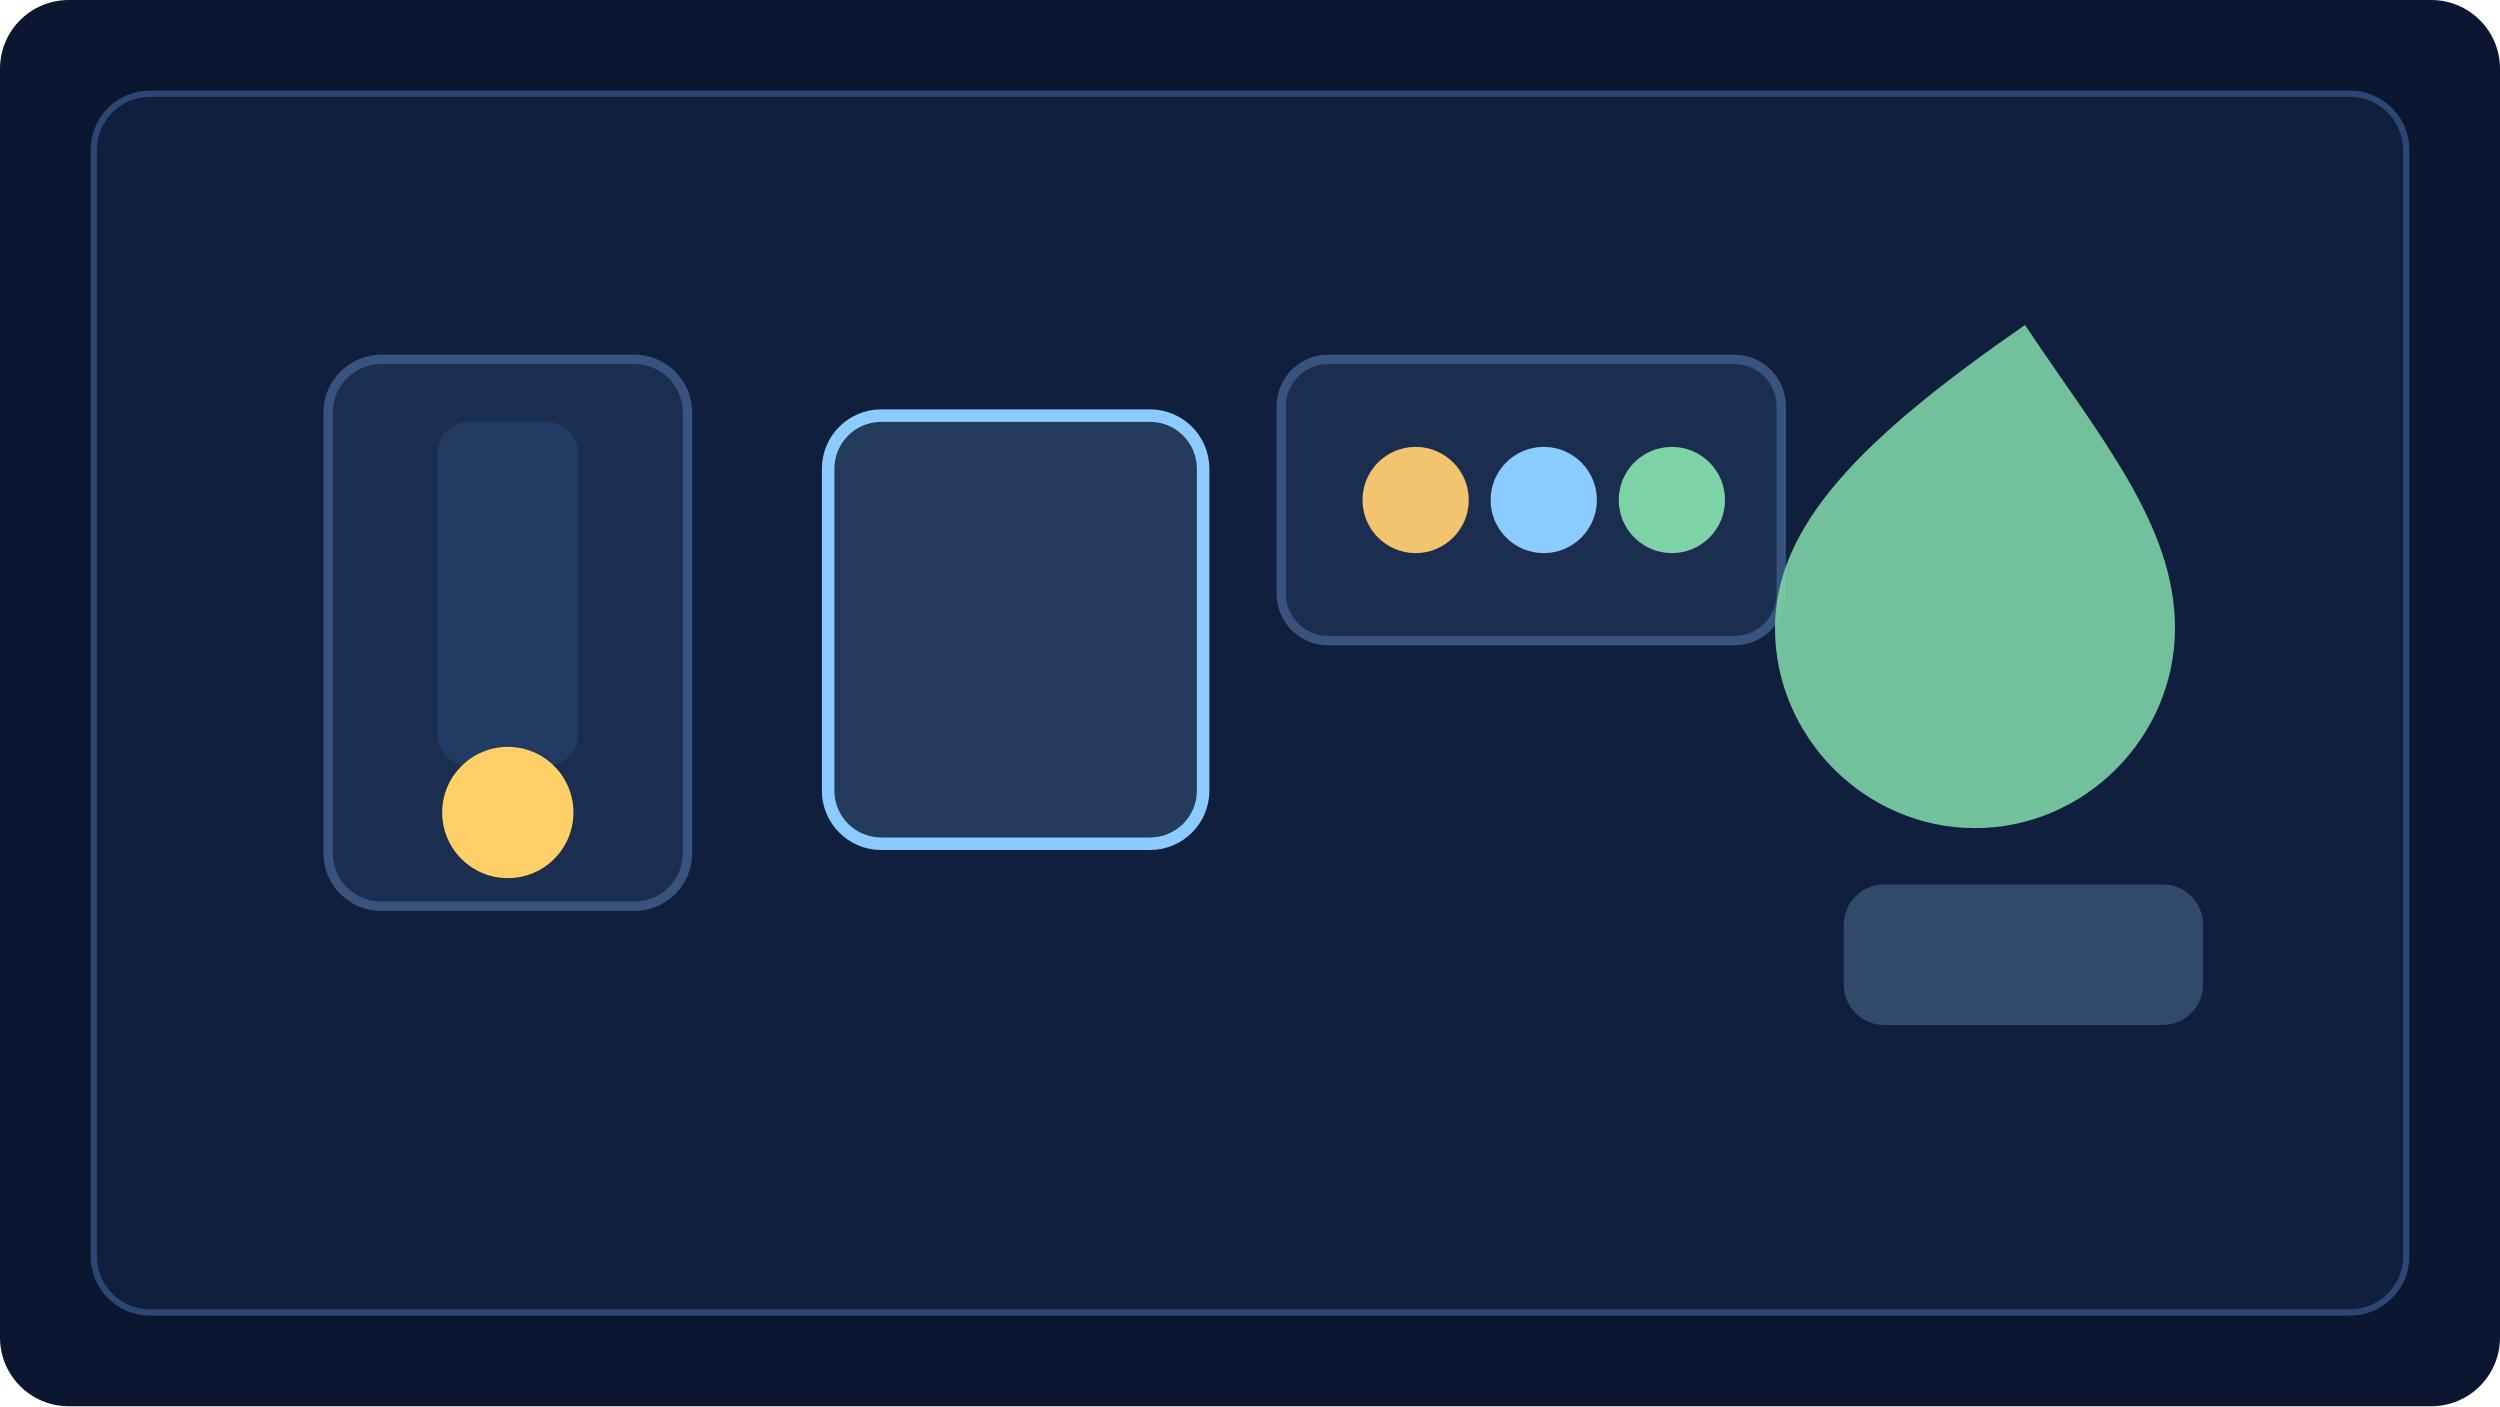
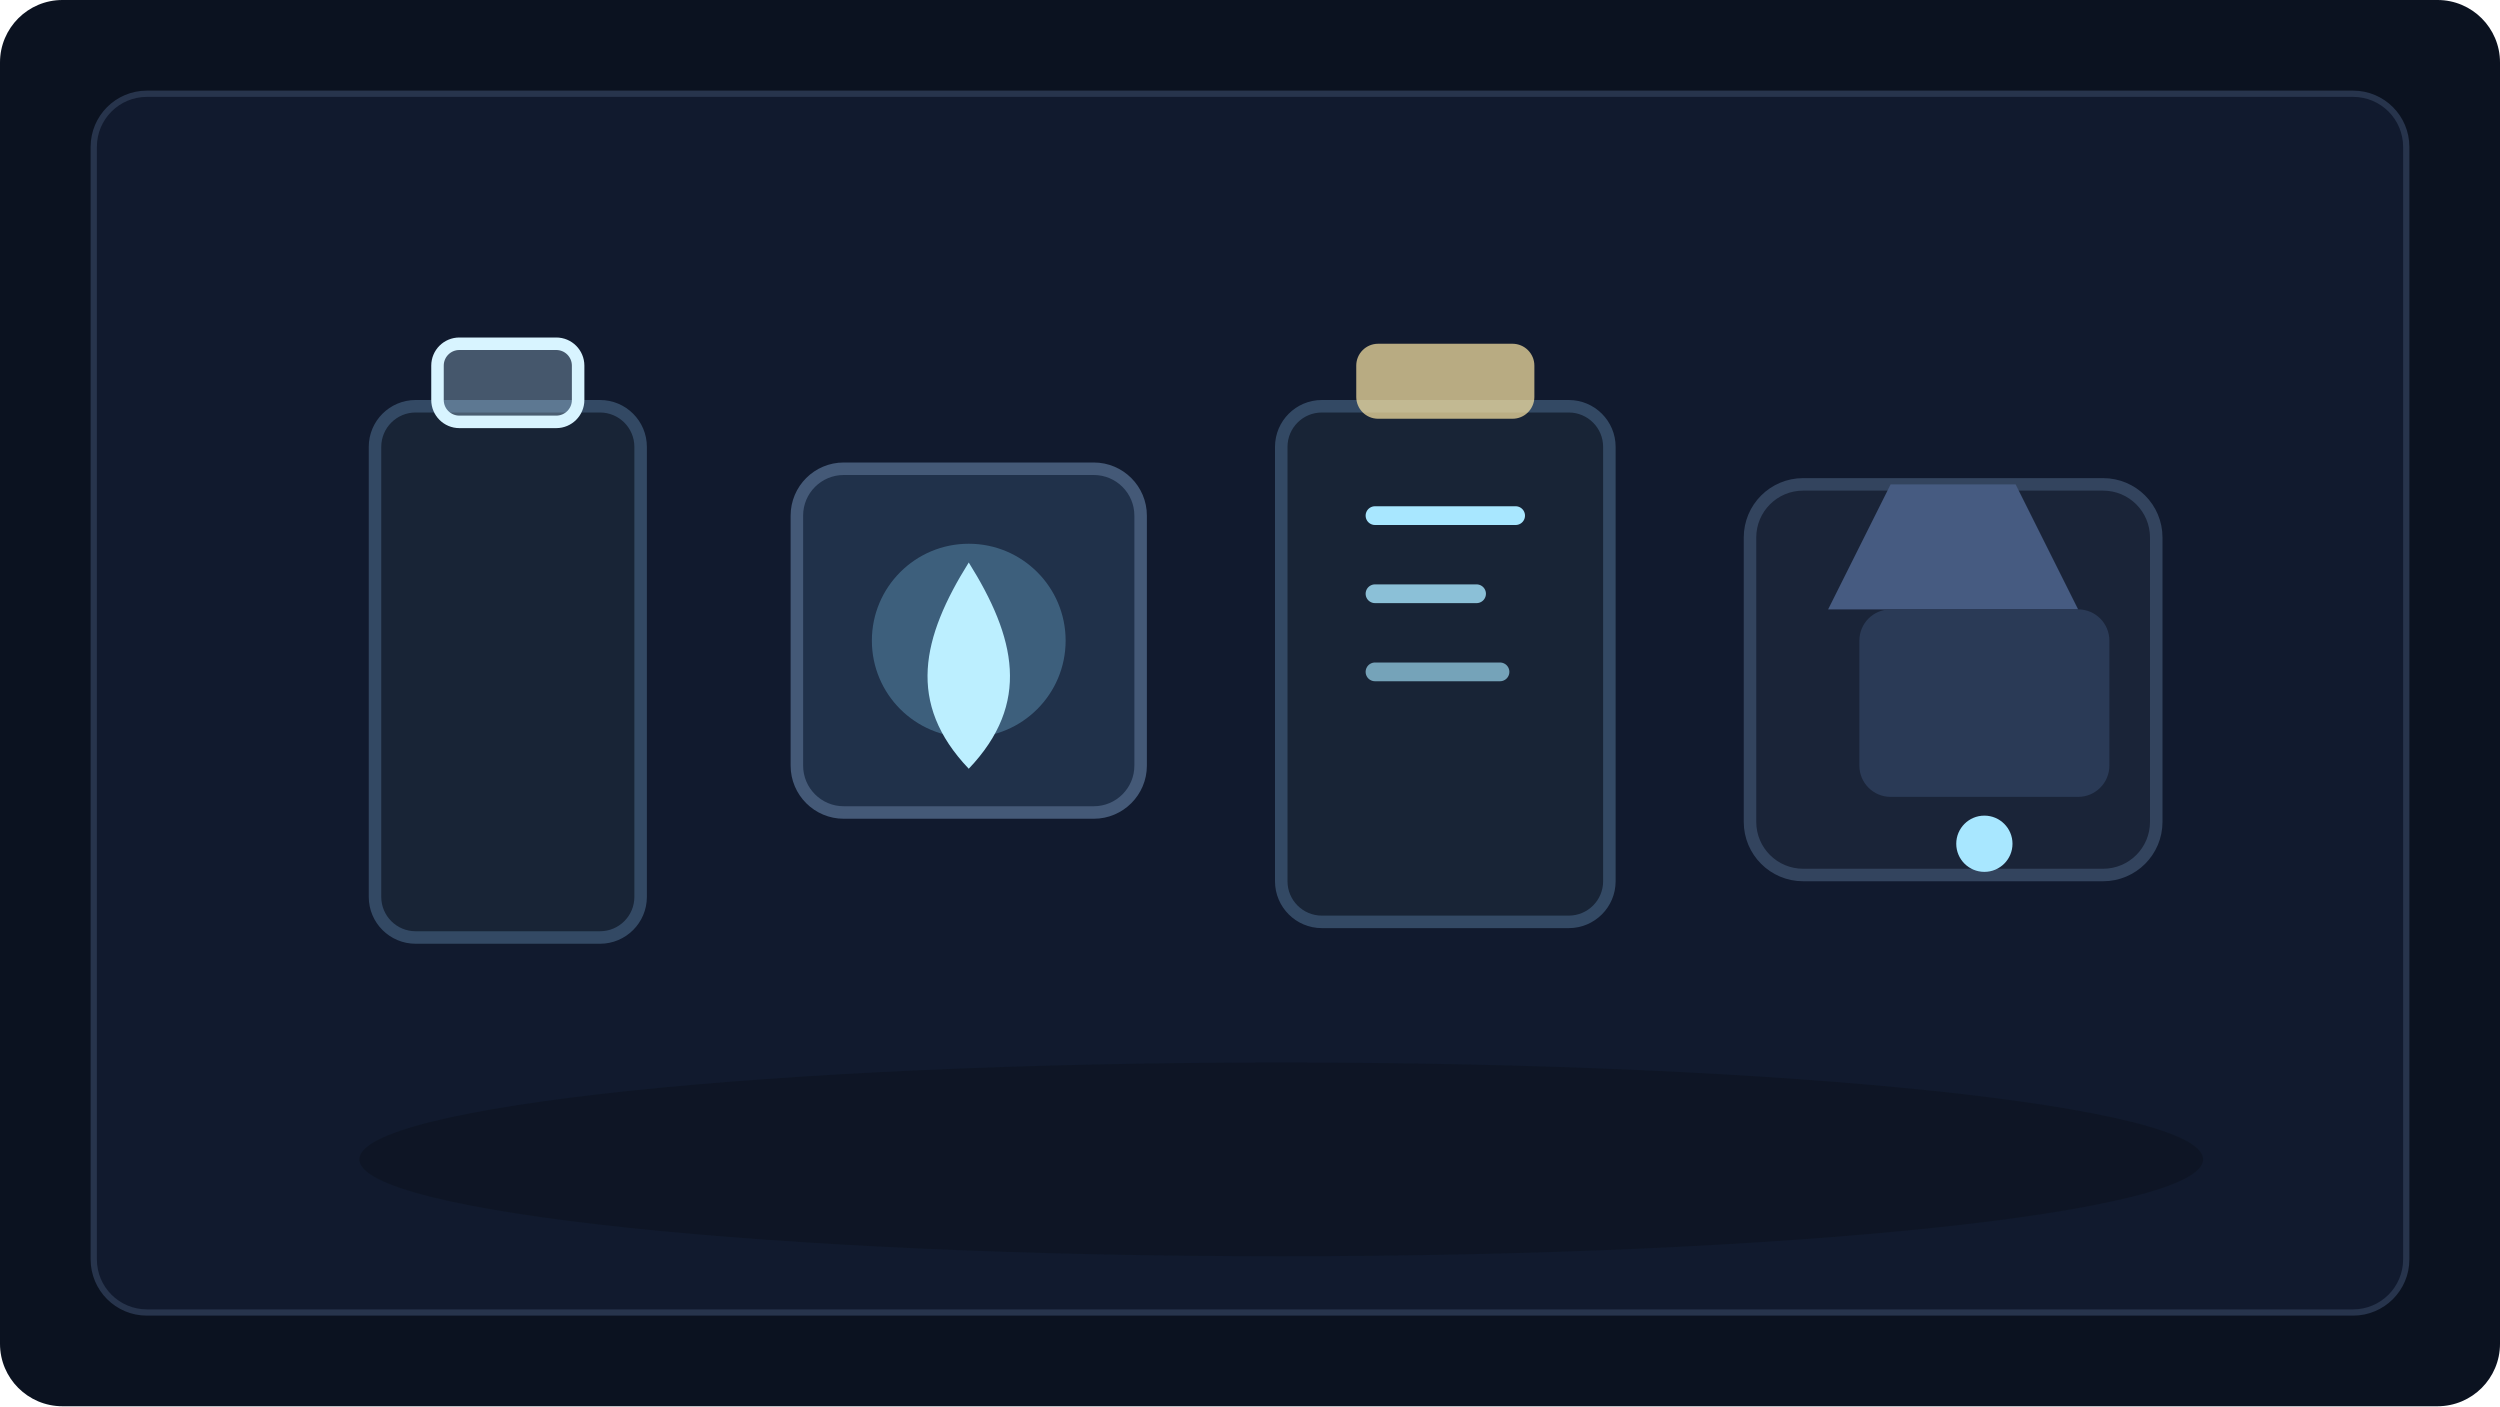
<svg xmlns="http://www.w3.org/2000/svg" width="1600" height="900" viewBox="0 0 1600 900" fill="none">
-   <defs>
-     <linearGradient id="w4" x1="0" y1="0" x2="1600" y2="900">
-       <stop stop-color="#0B1730" />
-       <stop offset="1" stop-color="#123357" />
-     </linearGradient>
-   </defs>
-   <rect width="1600" height="900" rx="44" fill="url(#w4)" />
-   <rect x="60" y="60" width="1480" height="780" rx="36" fill="#111F3F" stroke="#2D4774" stroke-width="4" />
-   <rect x="210" y="230" width="230" height="350" rx="34" fill="#1B2E4F" stroke="#38537D" stroke-width="6" />
-   <rect x="280" y="270" width="90" height="220" rx="20" fill="#223B63" />
-   <circle cx="325" cy="520" r="42" fill="#FFD067" />
-   <rect x="530" y="266" width="240" height="274" rx="34" fill="#9ADFFF" fill-opacity="0.15" stroke="#8CCBFF" stroke-width="8" />
-   <rect x="820" y="230" width="320" height="180" rx="30" fill="#1B2E4F" stroke="#38537D" stroke-width="6" />
-   <circle cx="906" cy="320" r="34" fill="#F2C46D" />
-   <circle cx="988" cy="320" r="34" fill="#8CCBFF" />
-   <circle cx="1070" cy="320" r="34" fill="#7DD3A7" />
-   <path d="M1296 208c48 72 96 128 96 194 0 70-58 128-128 128s-128-58-128-128c0-66 56-122 160-194Z" fill="#7DD3A7" fill-opacity="0.9" />
-   <rect x="1180" y="566" width="230" height="90" rx="26" fill="#314A6B" />
+   <rect width="1600" height="900" rx="40" fill="#0B1220" />
+   <rect x="60" y="60" width="1480" height="780" rx="34" fill="#111A2E" stroke="#27344C" stroke-width="4" />
+   <ellipse cx="820" cy="742" rx="590" ry="62" fill="#0A101A" opacity="0.45" />
+   <rect x="240" y="260" width="170" height="340" rx="26" fill="#182436" stroke="#334964" stroke-width="8" />
+   <rect x="280" y="220" width="90" height="50" rx="14" fill="#BFE8FF" fill-opacity="0.3" stroke="#D8F4FF" stroke-width="8" />
+   <rect x="510" y="300" width="220" height="220" rx="30" fill="#20314A" stroke="#445977" stroke-width="8" />
+   <circle cx="620" cy="410" r="62" fill="#89D9FF" fill-opacity="0.28" />
+   <path d="M620 360C650 408 660 450 620 492C580 450 590 408 620 360Z" fill="#BCEFFF" />
+   <rect x="820" y="260" width="210" height="330" rx="26" fill="#182436" stroke="#334964" stroke-width="8" />
+   <rect x="868" y="220" width="114" height="48" rx="14" fill="#FFE8A6" fill-opacity="0.7" />
+   <path d="M880 330H970" stroke="#A8E7FF" stroke-width="12" stroke-linecap="round" />
+   <path d="M880 380H945" stroke="#A8E7FF" stroke-width="12" stroke-linecap="round" opacity="0.8" />
+   <path d="M880 430H960" stroke="#A8E7FF" stroke-width="12" stroke-linecap="round" opacity="0.65" />
+   <rect x="1120" y="310" width="260" height="250" rx="34" fill="#1A2438" stroke="#33445E" stroke-width="8" />
+   <path d="M1210 310H1290L1330 390H1170L1210 310Z" fill="#465B81" />
+   <rect x="1190" y="390" width="160" height="120" rx="20" fill="#2A3A56" />
+   <circle cx="1270" cy="540" r="18" fill="#A8E7FF" />
</svg>
